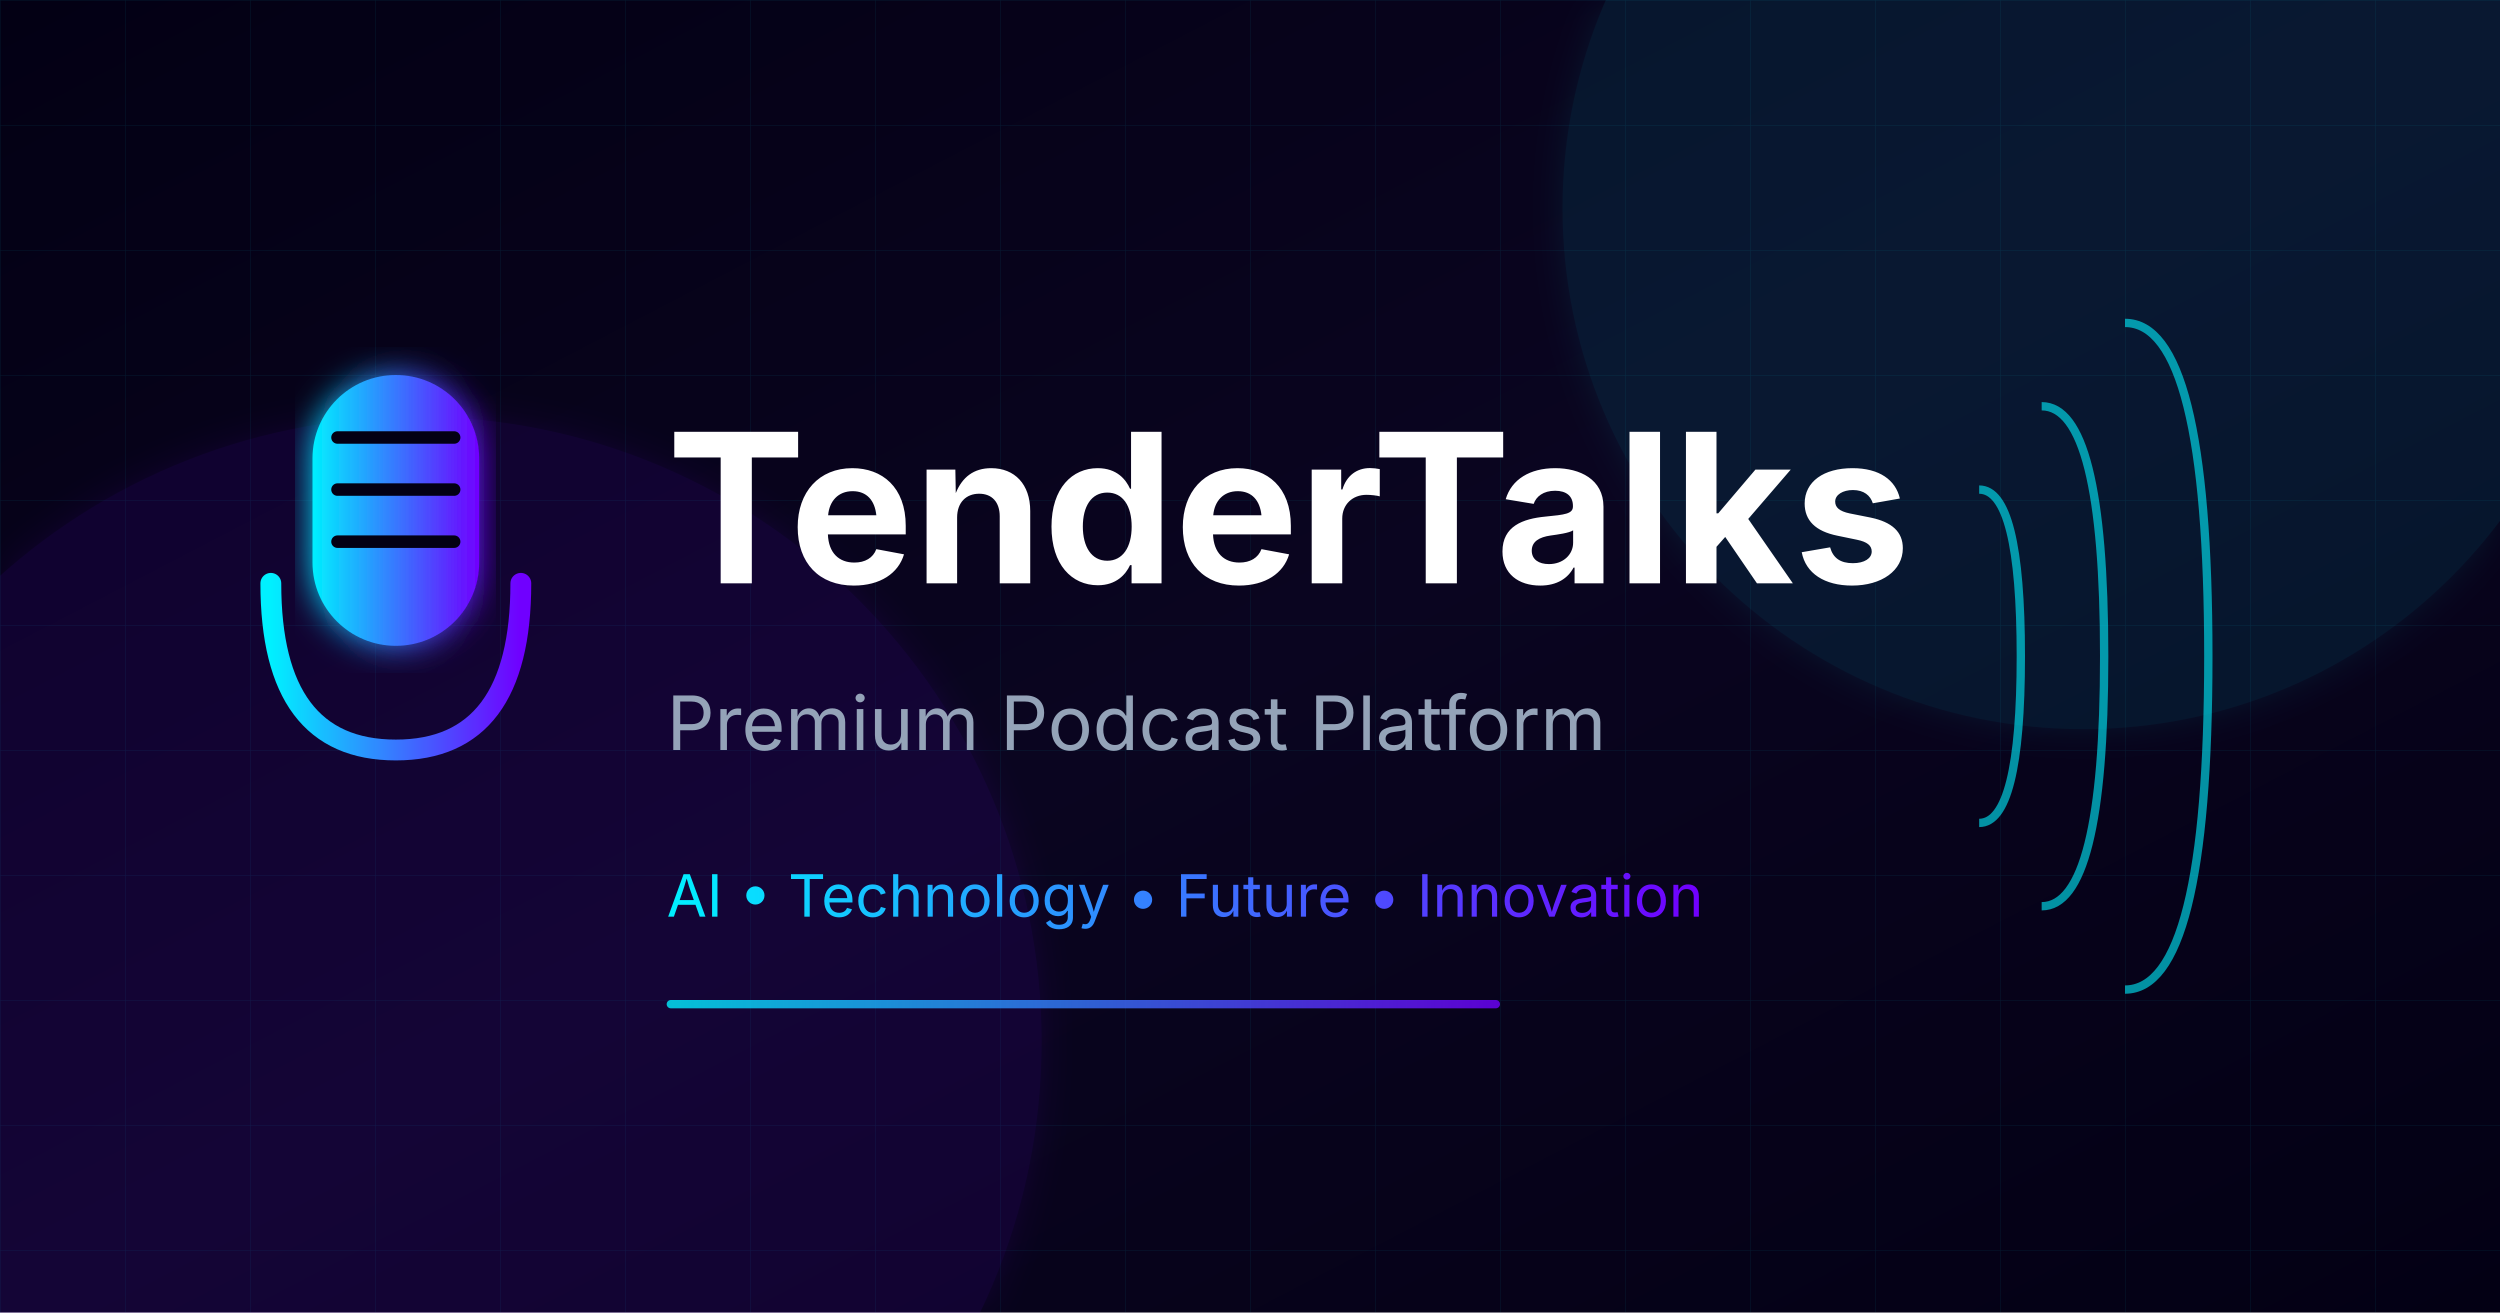
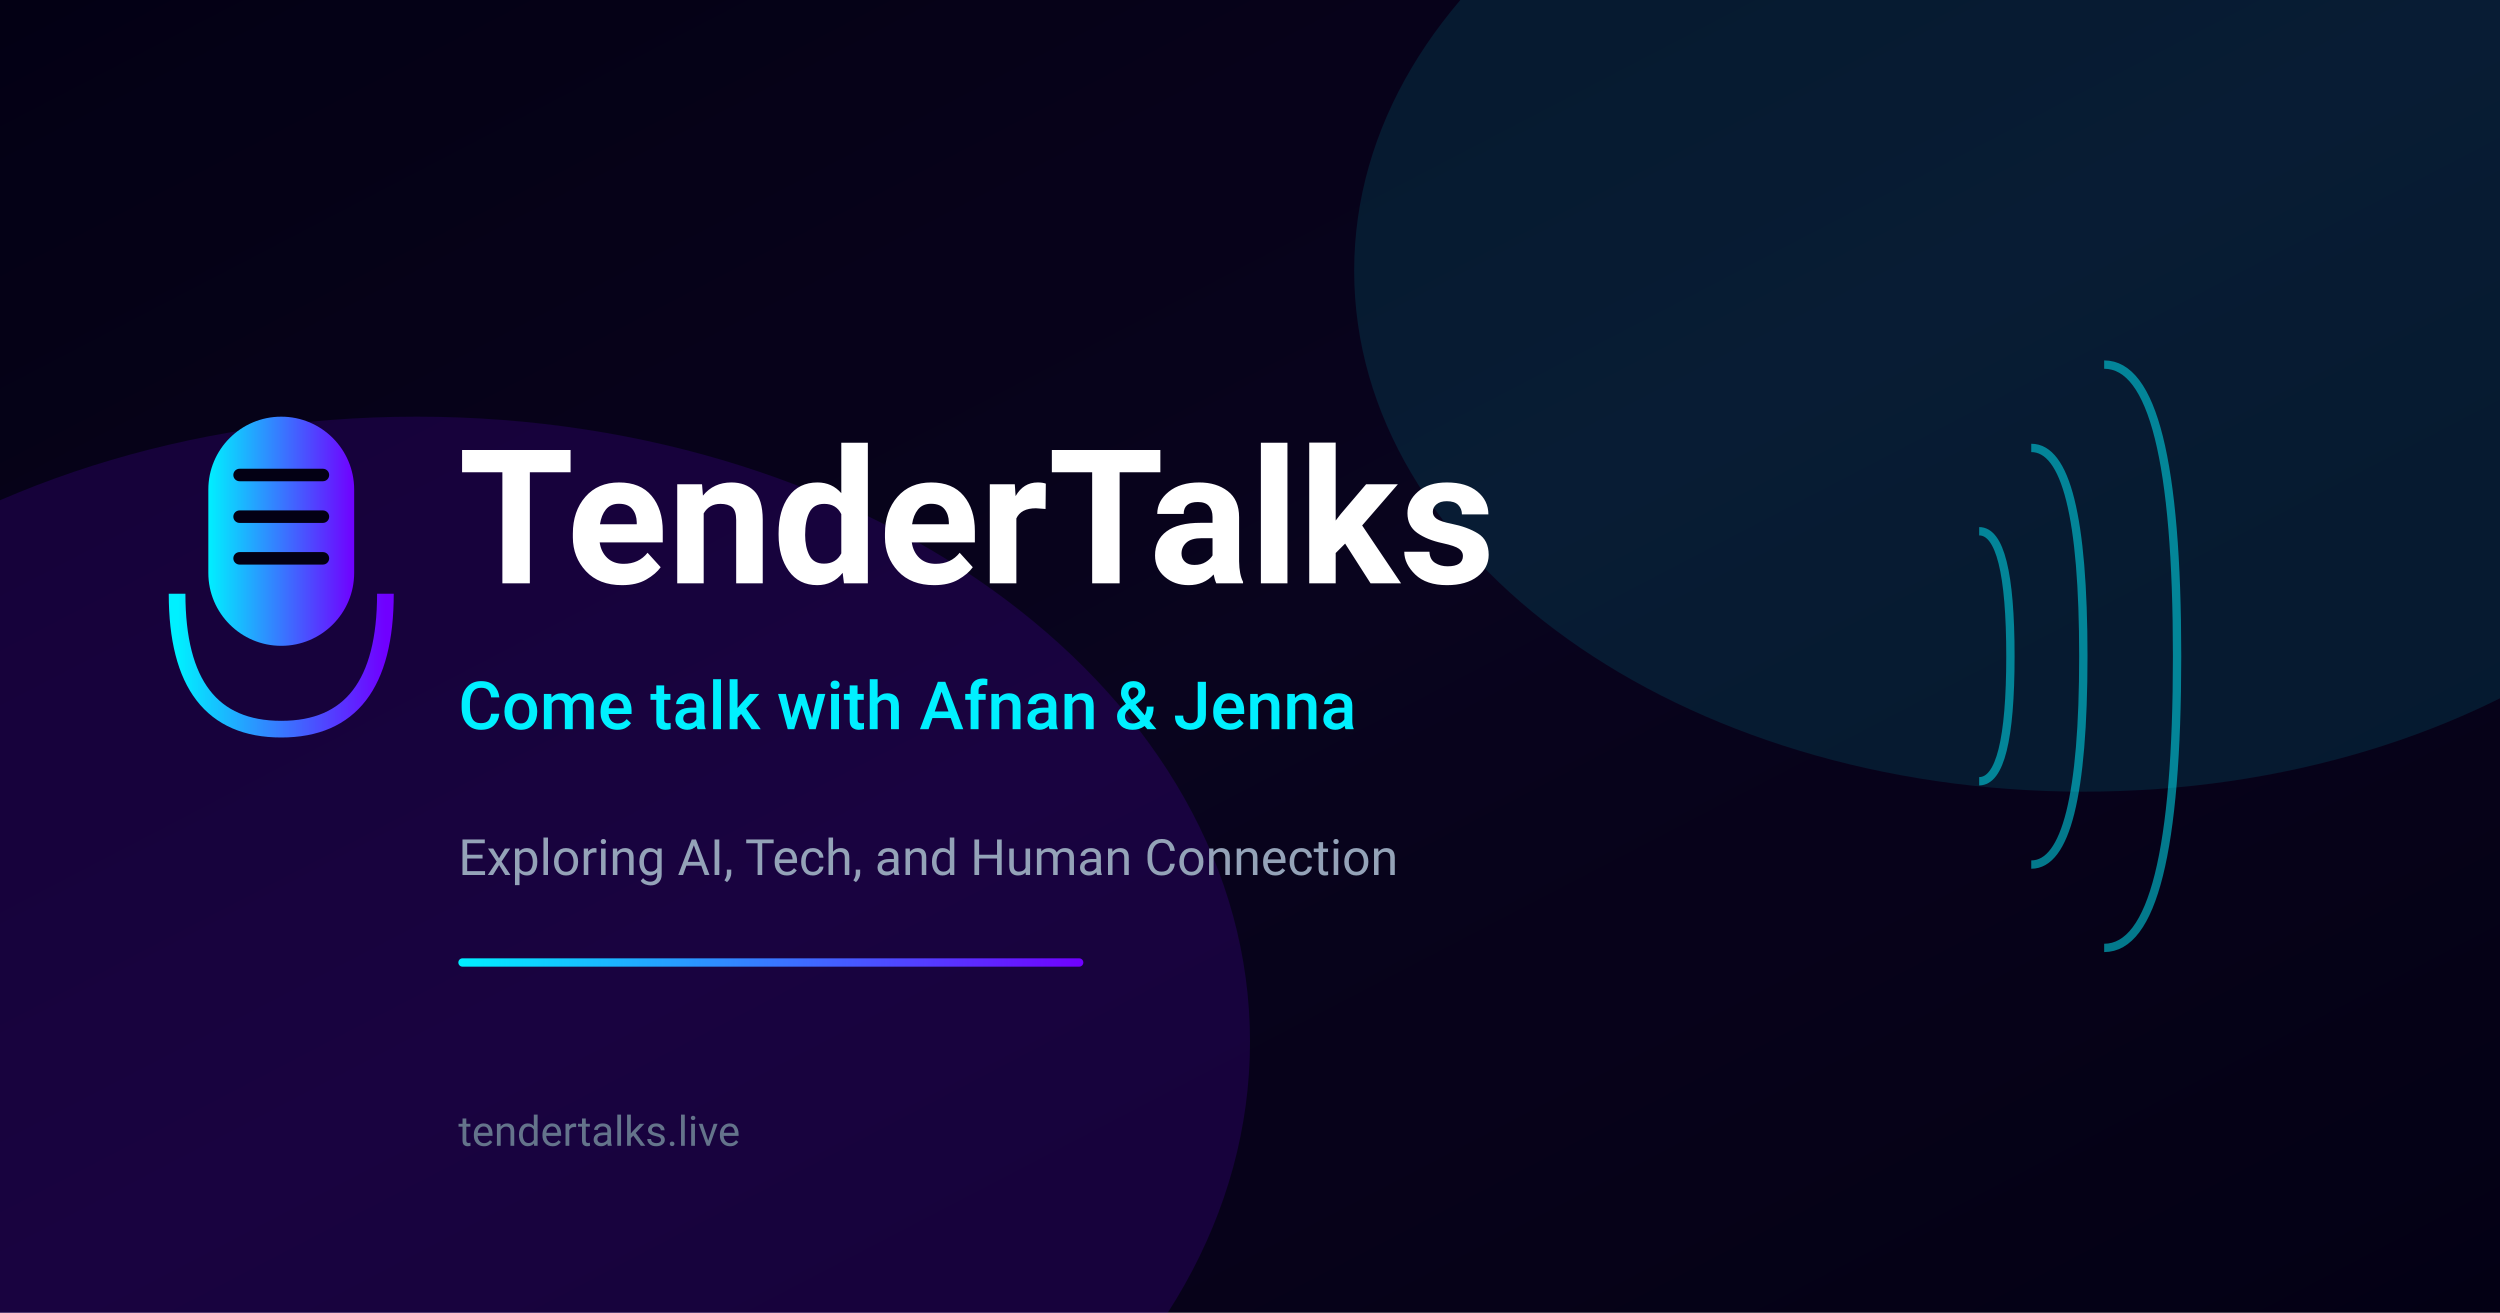
- <svg xmlns="http://www.w3.org/2000/svg" viewBox="0 0 1200 630">
+ <svg xmlns="http://www.w3.org/2000/svg" width="1200" height="630" viewBox="0 0 1200 630">
  <defs>
    <linearGradient id="bgGrad" x1="0%" y1="0%" x2="100%" y2="100%">
-       <stop offset="0%" style="stop-color:#030014" />
-       <stop offset="50%" style="stop-color:#0a0520" />
-       <stop offset="100%" style="stop-color:#030014" />
+       <stop offset="0%" stop-color="#030014" />
+       <stop offset="50%" stop-color="#0a0520" />
+       <stop offset="100%" stop-color="#030014" />
    </linearGradient>
    <linearGradient id="accentGrad" x1="0%" y1="0%" x2="100%" y2="0%">
-       <stop offset="0%" style="stop-color:#00F0FF" />
-       <stop offset="100%" style="stop-color:#7000FF" />
+       <stop offset="0%" stop-color="#00F0FF" />
+       <stop offset="100%" stop-color="#7000FF" />
    </linearGradient>
-     <filter id="glow">
-       <feGaussianBlur stdDeviation="8" result="coloredBlur" />
-       <feMerge>
-         <feMergeNode in="coloredBlur" />
-         <feMergeNode in="SourceGraphic" />
-       </feMerge>
-     </filter>
  </defs>
-   <rect width="1200" height="630" fill="url(#bgGrad)" />
-   <g opacity="0.1">
-     <pattern id="grid" width="60" height="60" patternUnits="userSpaceOnUse">
-       <path d="M 60 0 L 0 0 0 60" fill="none" stroke="#00F0FF" stroke-width="0.5" />
-     </pattern>
-     <rect width="1200" height="630" fill="url(#grid)" />
+   <rect width="1200" height="630" fill="#030014" />
+   <rect width="1200" height="630" fill="url(#bgGrad)" opacity="0.8" />
+   <ellipse cx="200" cy="500" rx="400" ry="300" fill="#7000FF" opacity="0.15" />
+   <ellipse cx="1000" cy="130" rx="350" ry="250" fill="#00F0FF" opacity="0.1" />
+   <g transform="translate(100, 200)">
+     <rect x="0" y="0" width="70" height="110" rx="35" fill="url(#accentGrad)" />
+     <rect x="12" y="25" width="46" height="6" rx="3" fill="#030014" />
+     <rect x="12" y="45" width="46" height="6" rx="3" fill="#030014" />
+     <rect x="12" y="65" width="46" height="6" rx="3" fill="#030014" />
+     <path d="M-15 85 Q-15 150 35 150 Q85 150 85 85" fill="none" stroke="url(#accentGrad)" stroke-width="8" />
+     <line x1="35" y1="150" x2="35" y2="200" stroke="url(#accentGrad)" stroke-width="8" />
+     <line x1="5" y1="200" x2="65" y2="200" stroke="url(#accentGrad)" stroke-width="8" />
  </g>
-   <circle cx="200" cy="500" r="300" fill="#7000FF" opacity="0.1" filter="url(#glow)" />
-   <circle cx="1000" cy="100" r="250" fill="#00F0FF" opacity="0.08" filter="url(#glow)" />
-   <g transform="translate(150, 180)">
-     <rect x="0" y="0" width="80" height="130" rx="40" fill="url(#accentGrad)" filter="url(#glow)" />
-     <line x1="12" y1="30" x2="68" y2="30" stroke="#030014" stroke-width="6" stroke-linecap="round" />
-     <line x1="12" y1="55" x2="68" y2="55" stroke="#030014" stroke-width="6" stroke-linecap="round" />
-     <line x1="12" y1="80" x2="68" y2="80" stroke="#030014" stroke-width="6" stroke-linecap="round" />
-     <path d="M-20 100 Q-20 180 40 180 Q100 180 100 100" fill="none" stroke="url(#accentGrad)" stroke-width="10" stroke-linecap="round" />
-     <line x1="40" y1="180" x2="40" y2="240" stroke="url(#accentGrad)" stroke-width="10" stroke-linecap="round" />
-     <line x1="0" y1="240" x2="80" y2="240" stroke="url(#accentGrad)" stroke-width="10" stroke-linecap="round" />
+   <text x="220" y="280" font-family="system-ui, -apple-system, BlinkMacSystemFont, Segoe UI, Roboto, sans-serif" font-size="90" font-weight="700" fill="#ffffff">TenderTalks</text>
+   <text x="220" y="350" font-family="system-ui, -apple-system, BlinkMacSystemFont, Segoe UI, Roboto, sans-serif" font-size="32" font-weight="500" fill="#00F0FF">Come talk with Afnan &amp; Jenna</text>
+   <text x="220" y="420" font-family="system-ui, -apple-system, BlinkMacSystemFont, Segoe UI, Roboto, sans-serif" font-size="24" fill="#94a3b8">Exploring AI, Tech, and Human Connection</text>
+   <rect x="220" y="460" width="300" height="4" rx="2" fill="url(#accentGrad)" />
+   <g transform="translate(950, 315)" opacity="0.5">
+     <path d="M0 -60 Q15 -60 15 0 Q15 60 0 60" fill="none" stroke="#00F0FF" stroke-width="4" />
+     <path d="M25 -100 Q50 -100 50 0 Q50 100 25 100" fill="none" stroke="#00F0FF" stroke-width="4" />
+     <path d="M60 -140 Q95 -140 95 0 Q95 140 60 140" fill="none" stroke="#00F0FF" stroke-width="4" />
  </g>
-   <text x="320" y="280" font-family="system-ui, -apple-system, sans-serif" font-size="100" font-weight="700" fill="white">TenderTalks</text>
-   <text x="320" y="360" font-family="system-ui, -apple-system, sans-serif" font-size="36" fill="#94a3b8">Premium Podcast Platform</text>
-   <text x="320" y="440" font-family="system-ui, -apple-system, sans-serif" font-size="28" fill="url(#accentGrad)">AI • Technology • Future • Innovation</text>
-   <rect x="320" y="480" width="400" height="4" rx="2" fill="url(#accentGrad)" opacity="0.8" />
-   <g transform="translate(950, 315)" opacity="0.6">
-     <path d="M0 -80 Q20 -80 20 0 Q20 80 0 80" fill="none" stroke="#00F0FF" stroke-width="4" />
-     <path d="M30 -120 Q60 -120 60 0 Q60 120 30 120" fill="none" stroke="#00F0FF" stroke-width="4" />
-     <path d="M70 -160 Q110 -160 110 0 Q110 160 70 160" fill="none" stroke="#00F0FF" stroke-width="4" />
-   </g>
+   <text x="220" y="550" font-family="system-ui, -apple-system, BlinkMacSystemFont, Segoe UI, Roboto, sans-serif" font-size="20" fill="#64748b">tendertalks.live</text>
</svg>
